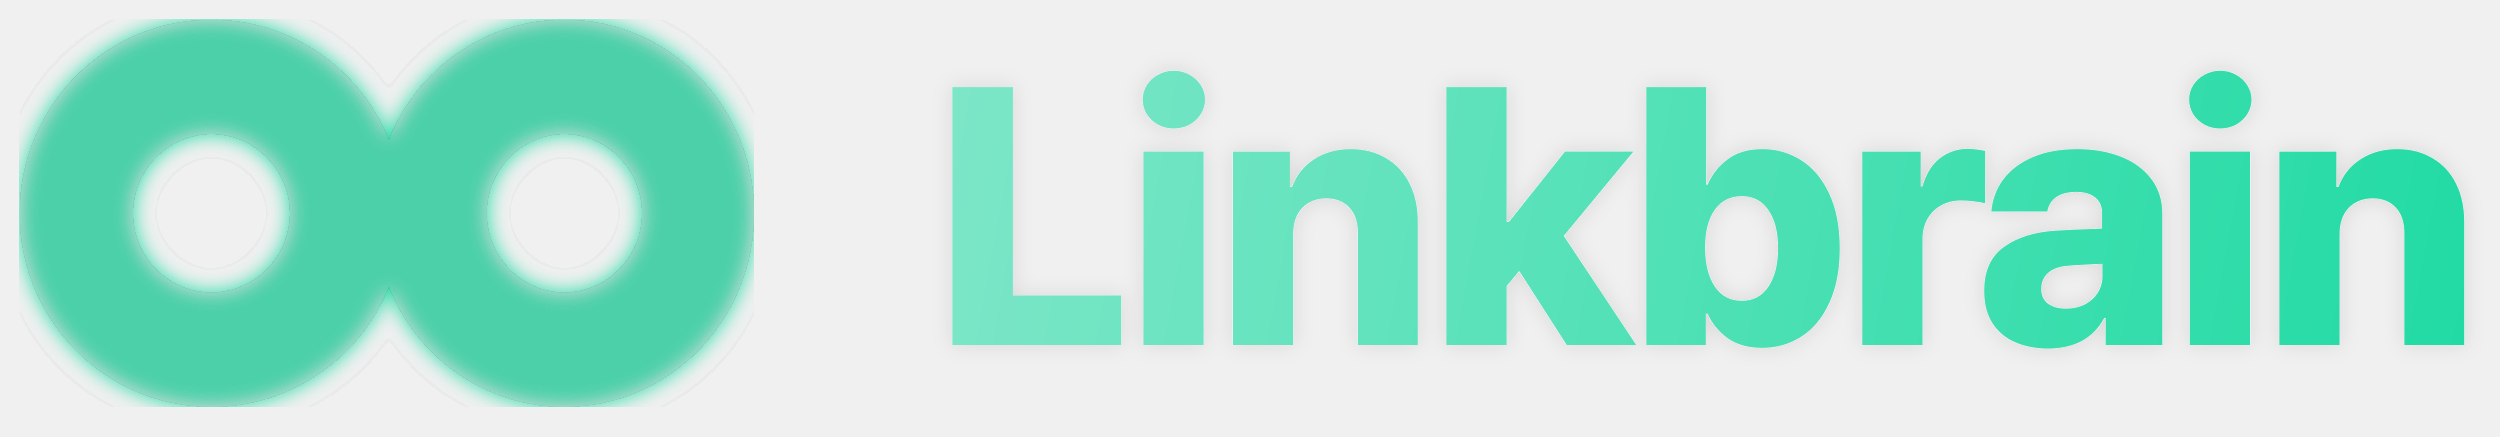
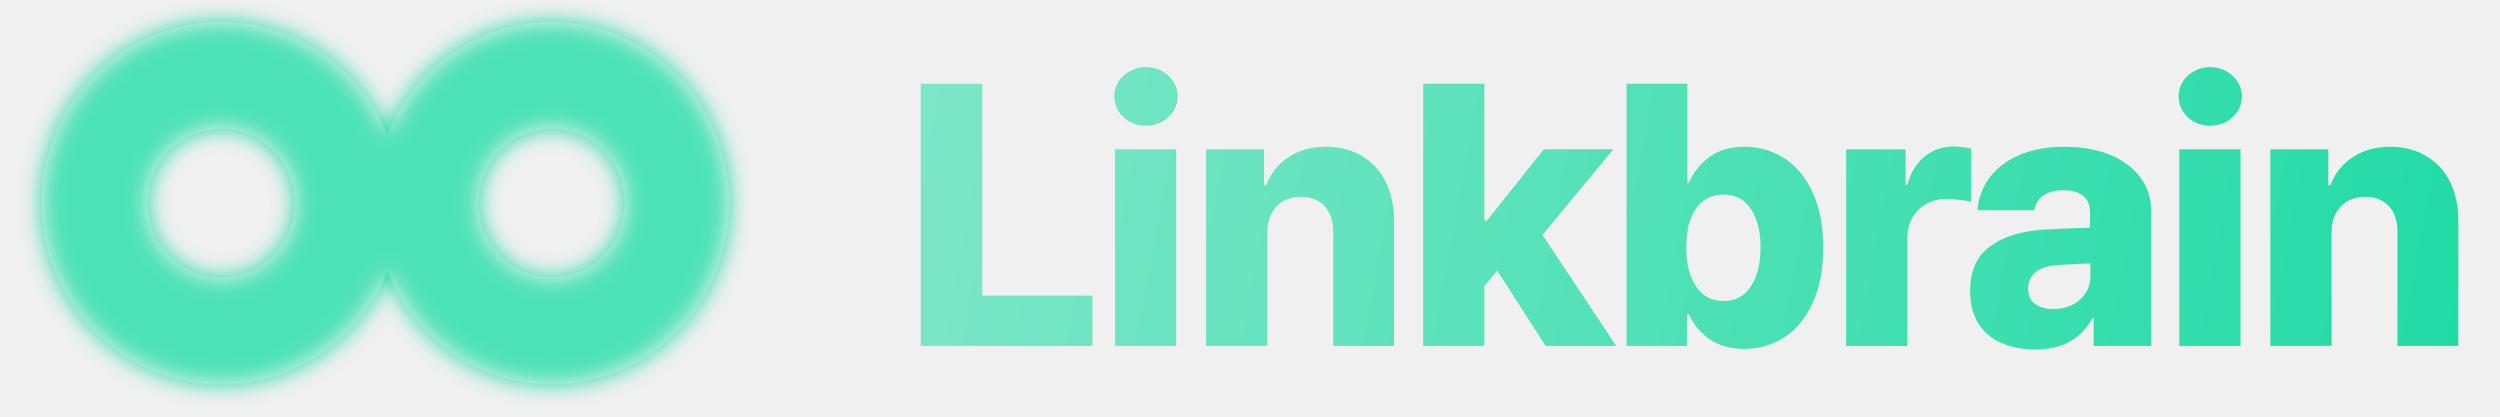
- <svg xmlns="http://www.w3.org/2000/svg" width="126" height="22" viewBox="0 0 126 22" fill="none">
-   <g filter="url(#filter0_d_132_398)">
-     <g filter="url(#filter1_f_132_398)">
-       <path d="M28.445 20.499C33.722 20.499 38 16.134 38 10.75L37.997 10.498C37.866 5.23 33.639 1 28.445 1L28.198 1.003C24.307 1.104 20.994 3.579 19.598 7.061C18.157 3.505 14.697 1 10.657 1L10.407 1.003C5.189 1.137 1 5.449 1 10.75C1 16.134 5.323 20.499 10.657 20.499C14.697 20.499 18.157 17.994 19.598 14.439C21.023 17.994 24.448 20.499 28.445 20.499ZM10.657 14.75C8.468 14.75 6.694 12.959 6.694 10.75C6.694 8.54 8.468 6.749 10.657 6.749C12.845 6.749 14.619 8.54 14.619 10.75C14.619 12.959 12.845 14.75 10.657 14.75ZM28.445 14.75C26.28 14.75 24.524 12.959 24.524 10.75C24.524 8.54 26.28 6.749 28.445 6.749C30.61 6.749 32.366 8.54 32.366 10.75C32.366 12.959 30.61 14.75 28.445 14.75Z" fill="#21DBA4" />
-     </g>
-     <g filter="url(#filter2_d_132_398)">
-       <path d="M28.445 20.499C33.722 20.499 38 16.134 38 10.75L37.997 10.498C37.866 5.23 33.639 1 28.445 1L28.198 1.003C24.307 1.104 20.994 3.579 19.598 7.061C18.157 3.505 14.697 1 10.657 1L10.407 1.003C5.189 1.137 1 5.449 1 10.75C1 16.134 5.323 20.499 10.657 20.499C14.697 20.499 18.157 17.994 19.598 14.439C21.023 17.994 24.448 20.499 28.445 20.499ZM10.657 14.75C8.468 14.75 6.694 12.959 6.694 10.75C6.694 8.54 8.468 6.749 10.657 6.749C12.845 6.749 14.619 8.54 14.619 10.75C14.619 12.959 12.845 14.75 10.657 14.75ZM28.445 14.75C26.28 14.75 24.524 12.959 24.524 10.75C24.524 8.54 26.28 6.749 28.445 6.749C30.61 6.749 32.366 8.54 32.366 10.75C32.366 12.959 30.61 14.75 28.445 14.75Z" fill="white" fill-opacity="0.2" />
-     </g>
+ <svg xmlns="http://www.w3.org/2000/svg" width="120" height="20" viewBox="0 0 120 20" fill="none">
+   <g filter="url(#filter0_f_full)">
+     <path d="M26.478 18.445C31.184 18.445 35 14.552 35 9.75L34.997 9.525C34.881 4.827 31.111 1.054 26.478 1.054L26.258 1.057C22.787 1.147 19.832 3.354 18.587 6.46C17.302 3.289 14.216 1.054 10.613 1.054L10.39 1.057C5.736 1.176 2 5.023 2 9.75C2 14.552 5.856 18.445 10.613 18.445C14.216 18.445 17.302 16.211 18.587 13.04C19.859 16.211 22.913 18.445 26.478 18.445ZM10.613 13.318C8.661 13.318 7.079 11.72 7.079 9.75C7.079 7.779 8.661 6.182 10.613 6.182C12.564 6.182 14.147 7.779 14.147 9.75C14.147 11.72 12.564 13.318 10.613 13.318ZM26.478 13.318C24.547 13.318 22.981 11.72 22.981 9.75C22.981 7.779 24.547 6.182 26.478 6.182C28.409 6.182 29.975 7.779 29.975 9.75C29.975 11.72 28.409 13.318 26.478 13.318Z" fill="#21DBA4" />
  </g>
-   <g filter="url(#filter3_d_132_398)">
-     <path d="M104.689 7.517C105.503 7.517 106.234 7.642 106.88 7.894C107.526 8.145 108.037 8.516 108.414 9.007C108.791 9.497 108.979 10.084 108.979 10.766V17.389H106.126V16.024H106.054C105.785 16.527 105.414 16.911 104.941 17.174C104.469 17.431 103.894 17.562 103.218 17.568C102.584 17.562 102.025 17.452 101.54 17.236C101.055 17.021 100.678 16.697 100.409 16.267C100.14 15.836 100.005 15.307 100.005 14.679C99.999 13.674 100.328 12.932 100.992 12.453C101.656 11.969 102.53 11.693 103.612 11.627C104.139 11.591 104.797 11.561 105.587 11.537L105.946 11.52V10.729C105.946 10.395 105.829 10.135 105.596 9.949C105.368 9.764 105.051 9.671 104.645 9.671C104.232 9.671 103.9 9.754 103.648 9.922C103.397 10.089 103.241 10.335 103.182 10.658H100.364C100.412 10.072 100.606 9.542 100.947 9.069C101.294 8.591 101.785 8.214 102.419 7.938C103.053 7.657 103.81 7.517 104.689 7.517ZM85.99 9.311H86.062C86.278 8.802 86.613 8.377 87.067 8.036C87.522 7.689 88.108 7.516 88.826 7.516C89.538 7.516 90.187 7.701 90.773 8.072C91.366 8.443 91.838 9.006 92.191 9.76C92.544 10.508 92.722 11.429 92.722 12.523C92.722 13.588 92.548 14.498 92.201 15.252C91.86 16.006 91.393 16.574 90.801 16.957C90.209 17.34 89.544 17.531 88.809 17.531C88.115 17.531 87.537 17.37 87.076 17.047C86.622 16.718 86.284 16.305 86.062 15.809H85.973V17.388H82.976V4.393H85.99V9.311ZM68.081 7.517C68.757 7.517 69.35 7.669 69.858 7.975C70.373 8.274 70.768 8.701 71.043 9.258C71.318 9.808 71.456 10.449 71.456 11.179V17.389H68.44V11.753C68.44 11.203 68.3 10.775 68.019 10.47C67.737 10.159 67.345 10 66.843 9.994C66.334 10 65.927 10.164 65.622 10.487C65.323 10.804 65.174 11.244 65.174 11.807V17.389H62.141V7.643H65.012V9.42H65.12C65.341 8.828 65.712 8.363 66.232 8.028C66.753 7.687 67.369 7.517 68.081 7.517ZM99.19 7.499C99.472 7.511 99.759 7.547 100.052 7.606V10.245C99.908 10.203 99.717 10.17 99.478 10.146C99.244 10.117 99.028 10.102 98.831 10.102C98.46 10.102 98.125 10.185 97.826 10.352C97.533 10.514 97.302 10.745 97.135 11.044C96.973 11.337 96.893 11.675 96.893 12.058V17.389H93.859V7.643H96.803V9.401H96.893C97.066 8.779 97.353 8.309 97.754 7.992C98.161 7.669 98.64 7.505 99.19 7.499ZM120.822 7.517C121.498 7.517 122.09 7.67 122.599 7.975C123.113 8.274 123.509 8.701 123.784 9.258C124.059 9.808 124.196 10.449 124.196 11.179V17.389H121.181V11.753C121.181 11.203 121.041 10.775 120.76 10.47C120.479 10.159 120.086 10 119.584 9.994C119.075 10 118.668 10.164 118.363 10.487C118.064 10.804 117.914 11.244 117.914 11.807V17.389H114.881V7.643H117.753V9.42H117.86C118.082 8.828 118.453 8.363 118.974 8.028C119.494 7.687 120.11 7.517 120.822 7.517ZM51.052 14.893H56.508V17.388H48V4.393H51.052V14.893ZM60.661 17.388H57.628V7.642H60.661V17.388ZM75.933 11.178H76.058L78.876 7.642H82.322L78.812 11.887L82.466 17.388H78.966L76.569 13.654L75.933 14.417V17.388H72.898V4.393H75.933V11.178ZM113.402 17.388H110.368V7.642H113.402V17.388ZM105.964 13.297C105.713 13.303 105.396 13.317 105.013 13.341C104.63 13.359 104.331 13.38 104.115 13.404C103.726 13.446 103.422 13.569 103.2 13.773C102.985 13.976 102.877 14.242 102.877 14.57C102.877 14.887 102.99 15.133 103.218 15.307C103.451 15.474 103.756 15.557 104.133 15.558C104.474 15.558 104.785 15.489 105.066 15.352C105.347 15.208 105.566 15.014 105.722 14.769C105.883 14.517 105.964 14.236 105.964 13.925V13.297ZM87.785 9.885C87.205 9.885 86.75 10.116 86.421 10.576C86.098 11.037 85.936 11.668 85.936 12.47C85.936 13.295 86.098 13.951 86.421 14.435C86.744 14.92 87.199 15.162 87.785 15.162C88.365 15.162 88.815 14.923 89.132 14.444C89.455 13.966 89.616 13.319 89.616 12.506C89.616 11.698 89.455 11.06 89.132 10.594C88.815 10.121 88.365 9.885 87.785 9.885ZM59.153 3.567C59.441 3.567 59.704 3.633 59.943 3.765C60.183 3.89 60.374 4.067 60.518 4.294C60.661 4.515 60.733 4.758 60.733 5.021C60.733 5.285 60.661 5.53 60.518 5.757C60.374 5.978 60.183 6.155 59.943 6.287C59.704 6.413 59.44 6.475 59.153 6.475C58.872 6.475 58.612 6.413 58.373 6.287C58.134 6.155 57.942 5.978 57.799 5.757C57.661 5.53 57.592 5.285 57.592 5.021C57.592 4.758 57.661 4.515 57.799 4.294C57.942 4.067 58.134 3.89 58.373 3.765C58.612 3.633 58.872 3.567 59.153 3.567ZM111.895 3.567C112.181 3.567 112.444 3.633 112.684 3.765C112.923 3.89 113.115 4.067 113.259 4.294C113.402 4.515 113.474 4.758 113.474 5.021C113.474 5.284 113.402 5.53 113.259 5.757C113.115 5.978 112.923 6.155 112.684 6.287C112.444 6.413 112.181 6.475 111.895 6.475C111.613 6.475 111.353 6.413 111.113 6.287C110.874 6.155 110.683 5.978 110.539 5.757C110.402 5.53 110.333 5.285 110.333 5.021C110.333 4.758 110.401 4.515 110.539 4.294C110.683 4.067 110.874 3.89 111.113 3.765C111.353 3.633 111.613 3.567 111.895 3.567Z" fill="url(#paint0_linear_132_398)" />
+   <path d="M26.478 18.445C31.184 18.445 35 14.552 35 9.75L34.997 9.525C34.881 4.827 31.111 1.054 26.478 1.054L26.258 1.057C22.787 1.147 19.832 3.354 18.587 6.46C17.302 3.289 14.216 1.054 10.613 1.054L10.39 1.057C5.736 1.176 2 5.023 2 9.75C2 14.552 5.856 18.445 10.613 18.445C14.216 18.445 17.302 16.211 18.587 13.04C19.859 16.211 22.913 18.445 26.478 18.445ZM10.613 13.318C8.661 13.318 7.079 11.72 7.079 9.75C7.079 7.779 8.661 6.182 10.613 6.182C12.564 6.182 14.147 7.779 14.147 9.75C14.147 11.72 12.564 13.318 10.613 13.318ZM26.478 13.318C24.547 13.318 22.981 11.72 22.981 9.75C22.981 7.779 24.547 6.182 26.478 6.182C28.409 6.182 29.975 7.779 29.975 9.75C29.975 11.72 28.409 13.318 26.478 13.318Z" fill="white" fill-opacity="0.2" />
+   <g transform="translate(43, 3)">
+     <path d="M56.105 4.045C56.894 4.045 57.601 4.167 58.227 4.41C58.852 4.654 59.349 5.013 59.714 5.488C60.079 5.963 60.261 6.531 60.261 7.191V13.606H57.497V12.285H57.427C57.166 12.772 56.807 13.143 56.35 13.398C55.892 13.648 55.335 13.774 54.681 13.78C54.066 13.774 53.524 13.668 53.055 13.459C52.586 13.25 52.221 12.938 51.96 12.521C51.699 12.103 51.568 11.59 51.568 10.981C51.563 10.008 51.881 9.29 52.524 8.826C53.168 8.357 54.014 8.09 55.062 8.026C55.572 7.992 56.211 7.963 56.976 7.939L57.323 7.922V7.157C57.323 6.833 57.21 6.58 56.984 6.4C56.764 6.221 56.457 6.131 56.062 6.131C55.663 6.131 55.341 6.213 55.098 6.375C54.854 6.537 54.703 6.775 54.645 7.088H51.916C51.962 6.52 52.151 6.007 52.481 5.549C52.818 5.085 53.292 4.72 53.906 4.453C54.52 4.181 55.254 4.045 56.105 4.045ZM37.994 5.782H38.063C38.272 5.29 38.597 4.878 39.037 4.548C39.477 4.212 40.046 4.044 40.741 4.044C41.431 4.044 42.059 4.224 42.627 4.583C43.2 4.942 43.658 5.487 44 6.217C44.342 6.941 44.514 7.834 44.514 8.895C44.514 9.926 44.345 10.807 44.009 11.537C43.678 12.267 43.227 12.818 42.653 13.188C42.08 13.559 41.436 13.745 40.724 13.745C40.051 13.745 39.492 13.588 39.046 13.275C38.605 12.957 38.278 12.557 38.063 12.076H37.977V13.606H35.073V1.02H37.994V5.782ZM50.779 4.028C51.051 4.04 51.33 4.074 51.613 4.132V6.688C51.474 6.647 51.289 6.616 51.058 6.593C50.832 6.564 50.623 6.549 50.432 6.549C50.072 6.549 49.748 6.63 49.458 6.792C49.174 6.948 48.95 7.172 48.788 7.462C48.632 7.746 48.554 8.074 48.554 8.444V13.607H45.615V4.167H48.467V5.871H48.554C48.722 5.268 49 4.813 49.389 4.506C49.783 4.193 50.246 4.034 50.779 4.028ZM4.151 11.19H9.437V13.606H1.196V1.02H4.151V11.19ZM13.46 13.606H10.521V4.166H13.46V13.606ZM20.646 4.045C21.301 4.045 21.876 4.193 22.368 4.488C22.866 4.778 23.249 5.193 23.516 5.731C23.782 6.265 23.915 6.885 23.915 7.592V13.606H20.995V8.147C20.995 7.615 20.858 7.201 20.586 6.905C20.314 6.604 19.934 6.45 19.447 6.444C18.955 6.45 18.561 6.609 18.266 6.922C17.976 7.229 17.83 7.655 17.83 8.2V13.606H14.893V4.167H17.674V5.888H17.778C17.993 5.314 18.352 4.865 18.856 4.54C19.36 4.21 19.957 4.045 20.646 4.045ZM28.251 7.591H28.373L31.102 4.166H34.44L31.042 8.277L34.579 13.606H31.189L28.868 9.99L28.251 10.729V13.606H25.314V1.02H28.251V7.591ZM64.545 13.606H61.606V4.166H64.545V13.606ZM71.731 4.045C72.386 4.045 72.96 4.193 73.453 4.488C73.951 4.778 74.334 5.193 74.601 5.731C74.867 6.265 75 6.885 75 7.592V13.606H72.079V8.147C72.079 7.615 71.943 7.201 71.671 6.905C71.398 6.604 71.019 6.45 70.532 6.444C70.04 6.45 69.645 6.609 69.35 6.922C69.06 7.229 68.915 7.655 68.915 8.2V13.606H65.978V4.167H68.759V5.888H68.863C69.078 5.314 69.437 4.865 69.941 4.54C70.445 4.21 71.042 4.045 71.731 4.045ZM57.34 9.644C57.096 9.649 56.79 9.663 56.419 9.687C56.048 9.704 55.758 9.724 55.55 9.747C55.173 9.788 54.877 9.907 54.663 10.104C54.455 10.3 54.35 10.558 54.35 10.877C54.35 11.184 54.461 11.422 54.681 11.59C54.907 11.752 55.202 11.834 55.567 11.834C55.897 11.834 56.199 11.767 56.471 11.634C56.743 11.495 56.955 11.306 57.105 11.068C57.262 10.825 57.34 10.553 57.34 10.252V9.644ZM39.732 6.339C39.17 6.339 38.73 6.563 38.411 7.009C38.098 7.455 37.941 8.066 37.941 8.843C37.941 9.642 38.098 10.277 38.411 10.746C38.724 11.216 39.164 11.45 39.732 11.45C40.294 11.45 40.729 11.218 41.036 10.755C41.349 10.291 41.506 9.665 41.506 8.877C41.506 8.095 41.349 7.477 41.036 7.025C40.729 6.568 40.294 6.339 39.732 6.339ZM12 0.22C12.278 0.22 12.533 0.284 12.765 0.411C12.996 0.533 13.182 0.704 13.321 0.924C13.46 1.138 13.529 1.373 13.529 1.628C13.529 1.883 13.46 2.121 13.321 2.341C13.182 2.555 12.996 2.726 12.765 2.854C12.533 2.975 12.278 3.036 12 3.036C11.728 3.036 11.475 2.975 11.243 2.854C11.011 2.726 10.826 2.555 10.688 2.341C10.554 2.121 10.487 1.883 10.487 1.628C10.487 1.373 10.554 1.138 10.688 0.924C10.826 0.704 11.012 0.533 11.243 0.411C11.475 0.284 11.728 0.22 12 0.22ZM63.084 0.22C63.362 0.22 63.618 0.284 63.85 0.411C64.081 0.533 64.266 0.704 64.405 0.924C64.544 1.138 64.614 1.373 64.614 1.628C64.614 1.883 64.544 2.121 64.405 2.341C64.266 2.555 64.081 2.726 63.85 2.854C63.618 2.975 63.362 3.036 63.084 3.036C62.812 3.036 62.56 2.975 62.328 2.854C62.096 2.726 61.911 2.555 61.772 2.341C61.638 2.121 61.572 1.883 61.572 1.628C61.572 1.373 61.638 1.138 61.772 0.924C61.911 0.704 62.096 0.533 62.328 0.411C62.56 0.284 62.812 0.22 63.084 0.22Z" fill="url(#paint0_linear_full)" />
  </g>
  <defs>
-     <filter id="filter0_d_132_398" x="1" y="1" width="37" height="19.499" filterUnits="userSpaceOnUse" color-interpolation-filters="sRGB">
-       <feFlood flood-opacity="0" result="BackgroundImageFix" />
-       <feColorMatrix in="SourceAlpha" type="matrix" values="0 0 0 0 0 0 0 0 0 0 0 0 0 0 0 0 0 0 127 0" result="hardAlpha" />
-       <feOffset />
-       <feComposite in2="hardAlpha" operator="out" />
-       <feColorMatrix type="matrix" values="0 0 0 0 0 0 0 0 0 0 0 0 0 0 0 0 0 0 0.1 0" />
-       <feBlend mode="normal" in2="BackgroundImageFix" result="effect1_dropShadow_132_398" />
-       <feBlend mode="normal" in="SourceGraphic" in2="effect1_dropShadow_132_398" result="shape" />
-     </filter>
-     <filter id="filter1_f_132_398" x="0" y="0" width="39" height="21.499" filterUnits="userSpaceOnUse" color-interpolation-filters="sRGB">
+     <filter id="filter0_f_full" x="1" y="0.055" width="35" height="19.391" filterUnits="userSpaceOnUse" color-interpolation-filters="sRGB">
      <feFlood flood-opacity="0" result="BackgroundImageFix" />
      <feBlend mode="normal" in="SourceGraphic" in2="BackgroundImageFix" result="shape" />
-       <feGaussianBlur stdDeviation="0.5" result="effect1_foregroundBlur_132_398" />
+       <feGaussianBlur stdDeviation="0.5" result="effect1_foregroundBlur_full" />
    </filter>
-     <filter id="filter2_d_132_398" x="1" y="1" width="37" height="19.499" filterUnits="userSpaceOnUse" color-interpolation-filters="sRGB">
-       <feFlood flood-opacity="0" result="BackgroundImageFix" />
-       <feColorMatrix in="SourceAlpha" type="matrix" values="0 0 0 0 0 0 0 0 0 0 0 0 0 0 0 0 0 0 127 0" result="hardAlpha" />
-       <feOffset />
-       <feColorMatrix type="matrix" values="0 0 0 0 0 0 0 0 0 0 0 0 0 0 0 0 0 0 0.1 0" />
-       <feBlend mode="normal" in2="BackgroundImageFix" result="effect1_dropShadow_132_398" />
-       <feBlend mode="normal" in="BackgroundImageFix" in2="effect1_dropShadow_132_398" result="BackgroundImageFix" />
-       <feBlend mode="normal" in="SourceGraphic" in2="BackgroundImageFix" result="shape" />
-     </filter>
-     <filter id="filter3_d_132_398" x="47" y="2.567" width="78.196" height="16.001" filterUnits="userSpaceOnUse" color-interpolation-filters="sRGB">
-       <feFlood flood-opacity="0" result="BackgroundImageFix" />
-       <feColorMatrix in="SourceAlpha" type="matrix" values="0 0 0 0 0 0 0 0 0 0 0 0 0 0 0 0 0 0 127 0" result="hardAlpha" />
-       <feOffset />
-       <feGaussianBlur stdDeviation="0.5" />
-       <feComposite in2="hardAlpha" operator="out" />
-       <feColorMatrix type="matrix" values="0 0 0 0 0 0 0 0 0 0 0 0 0 0 0 0 0 0 0.1 0" />
-       <feBlend mode="normal" in2="BackgroundImageFix" result="effect1_dropShadow_132_398" />
-       <feBlend mode="normal" in="SourceGraphic" in2="effect1_dropShadow_132_398" result="shape" />
-     </filter>
-     <linearGradient id="paint0_linear_132_398" x1="48.5" y1="4.5" x2="124.5" y2="18.5" gradientUnits="userSpaceOnUse">
+     <linearGradient id="paint0_linear_full" x1="1.681" y1="1.123" x2="75.294" y2="14.684" gradientUnits="userSpaceOnUse">
      <stop stop-color="#7CE6C7" />
      <stop offset="1" stop-color="#21DBA4" />
    </linearGradient>
  </defs>
</svg>
